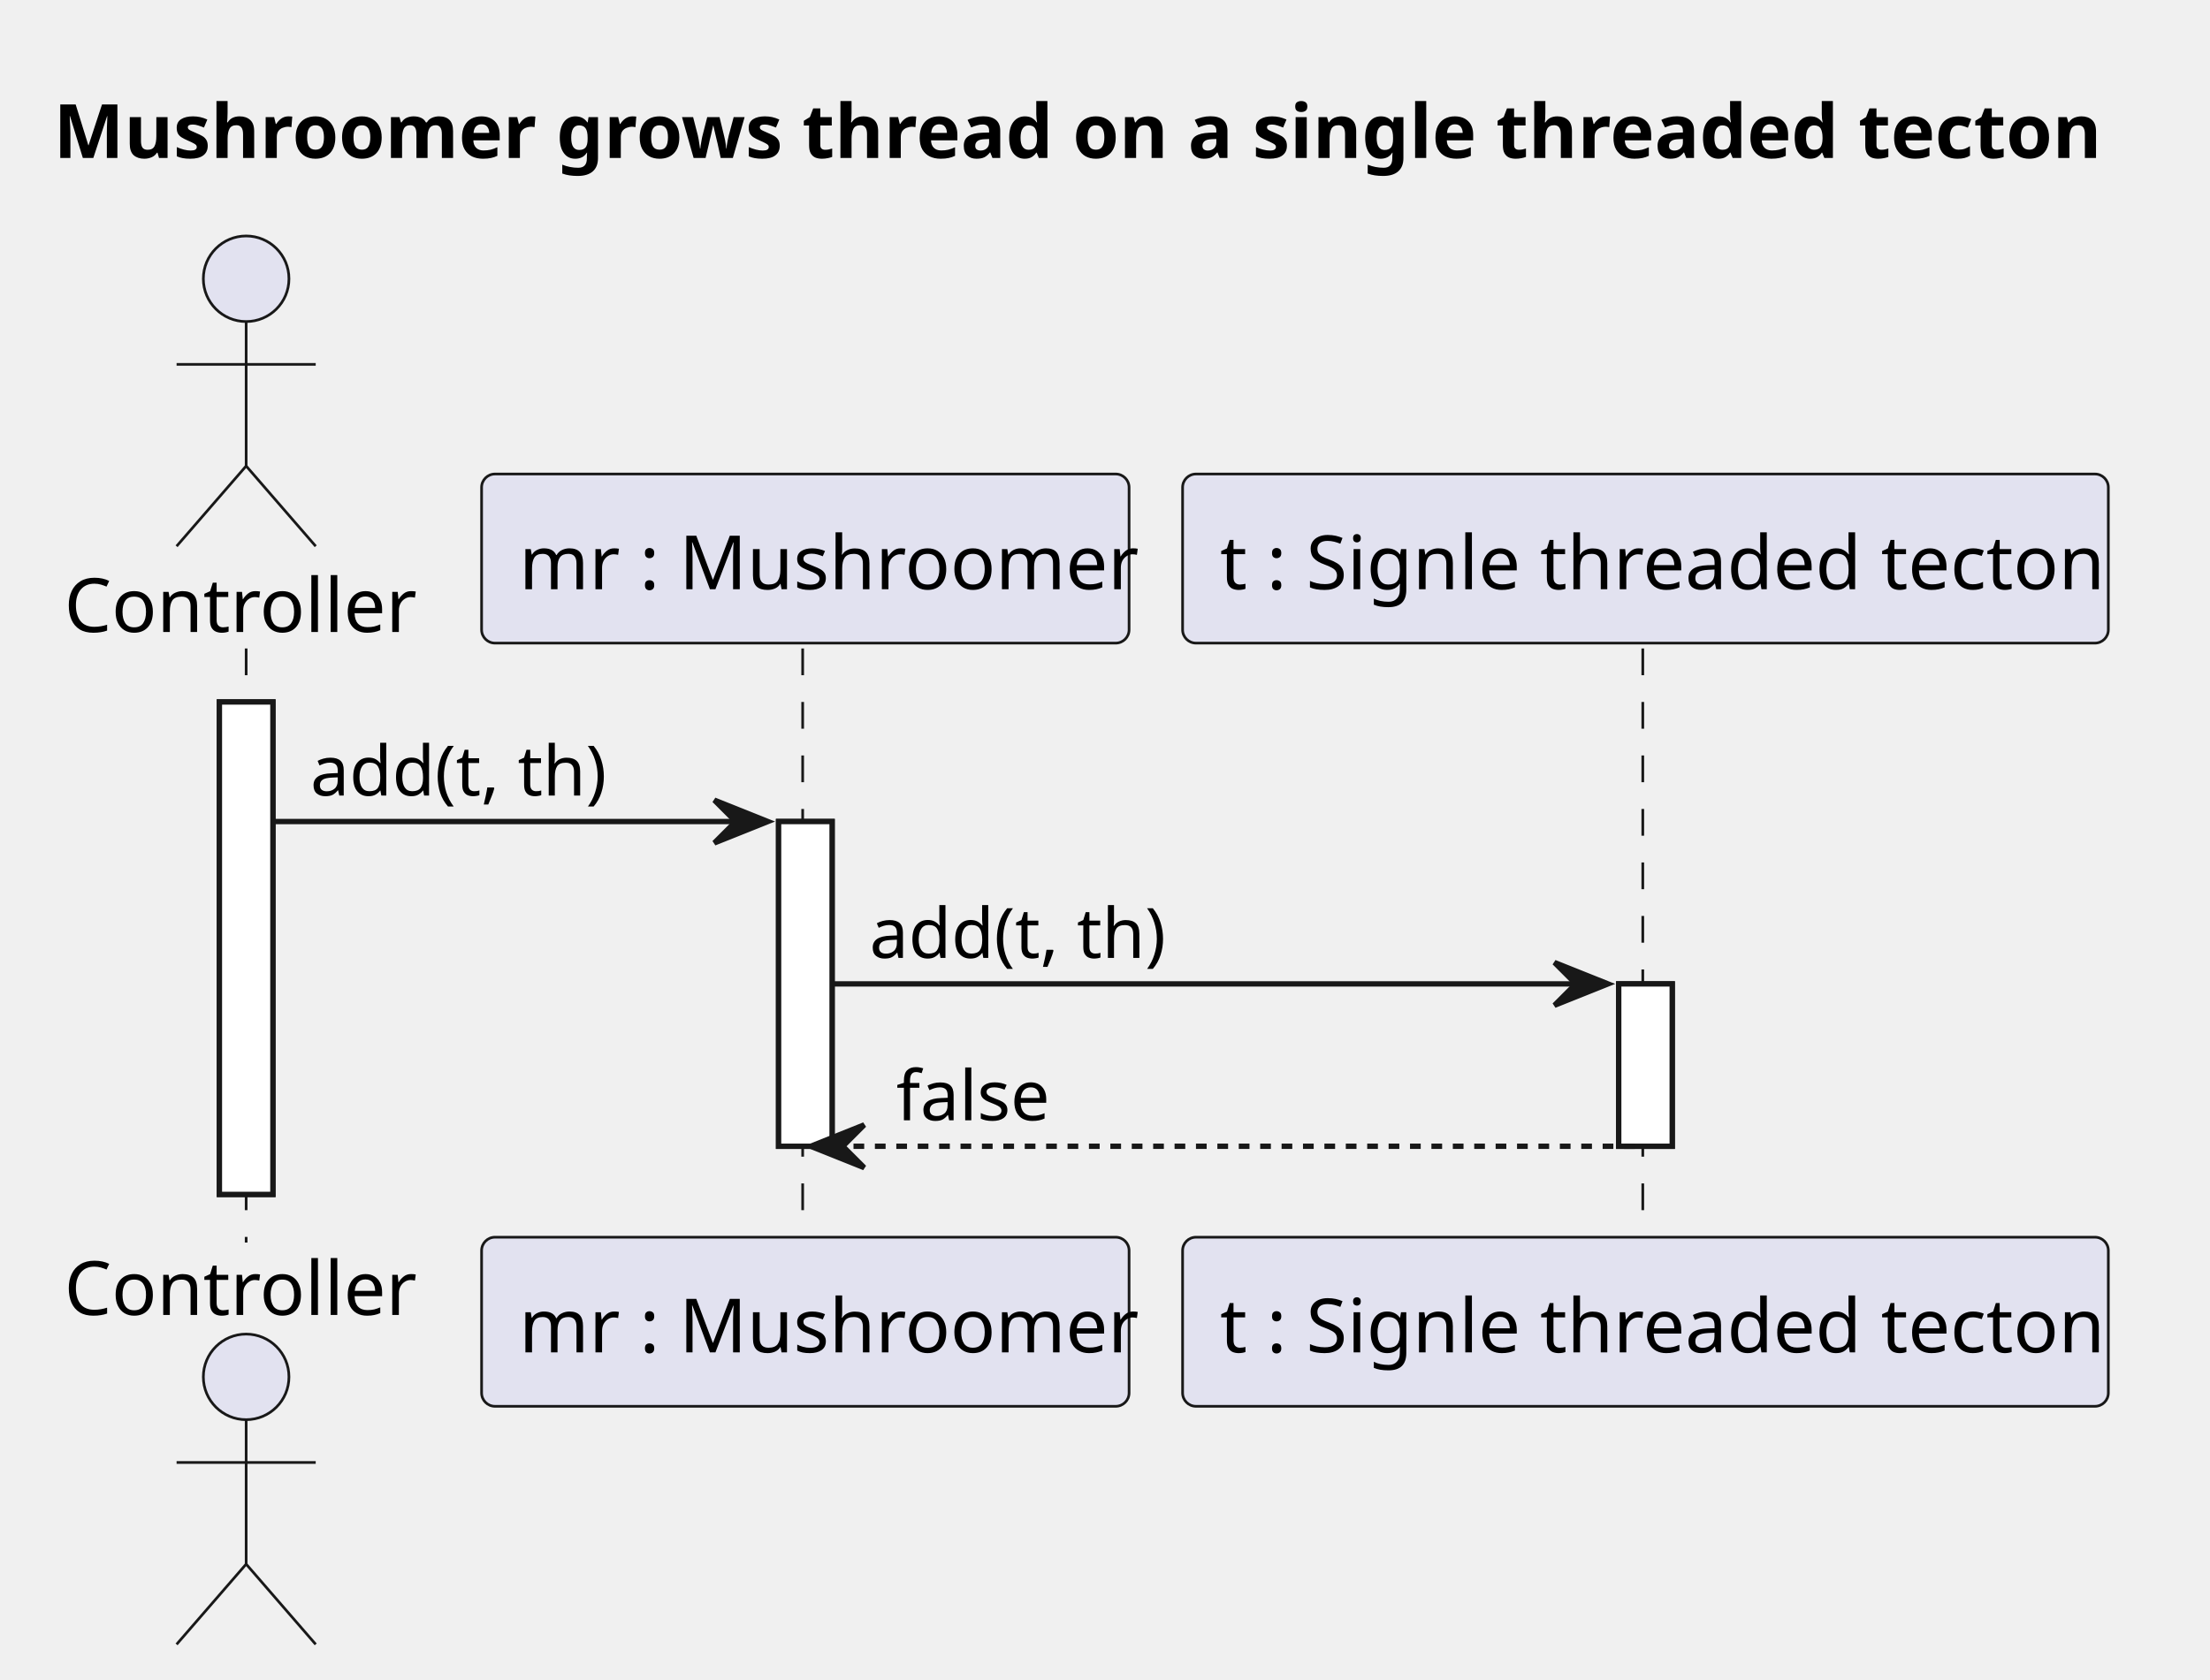
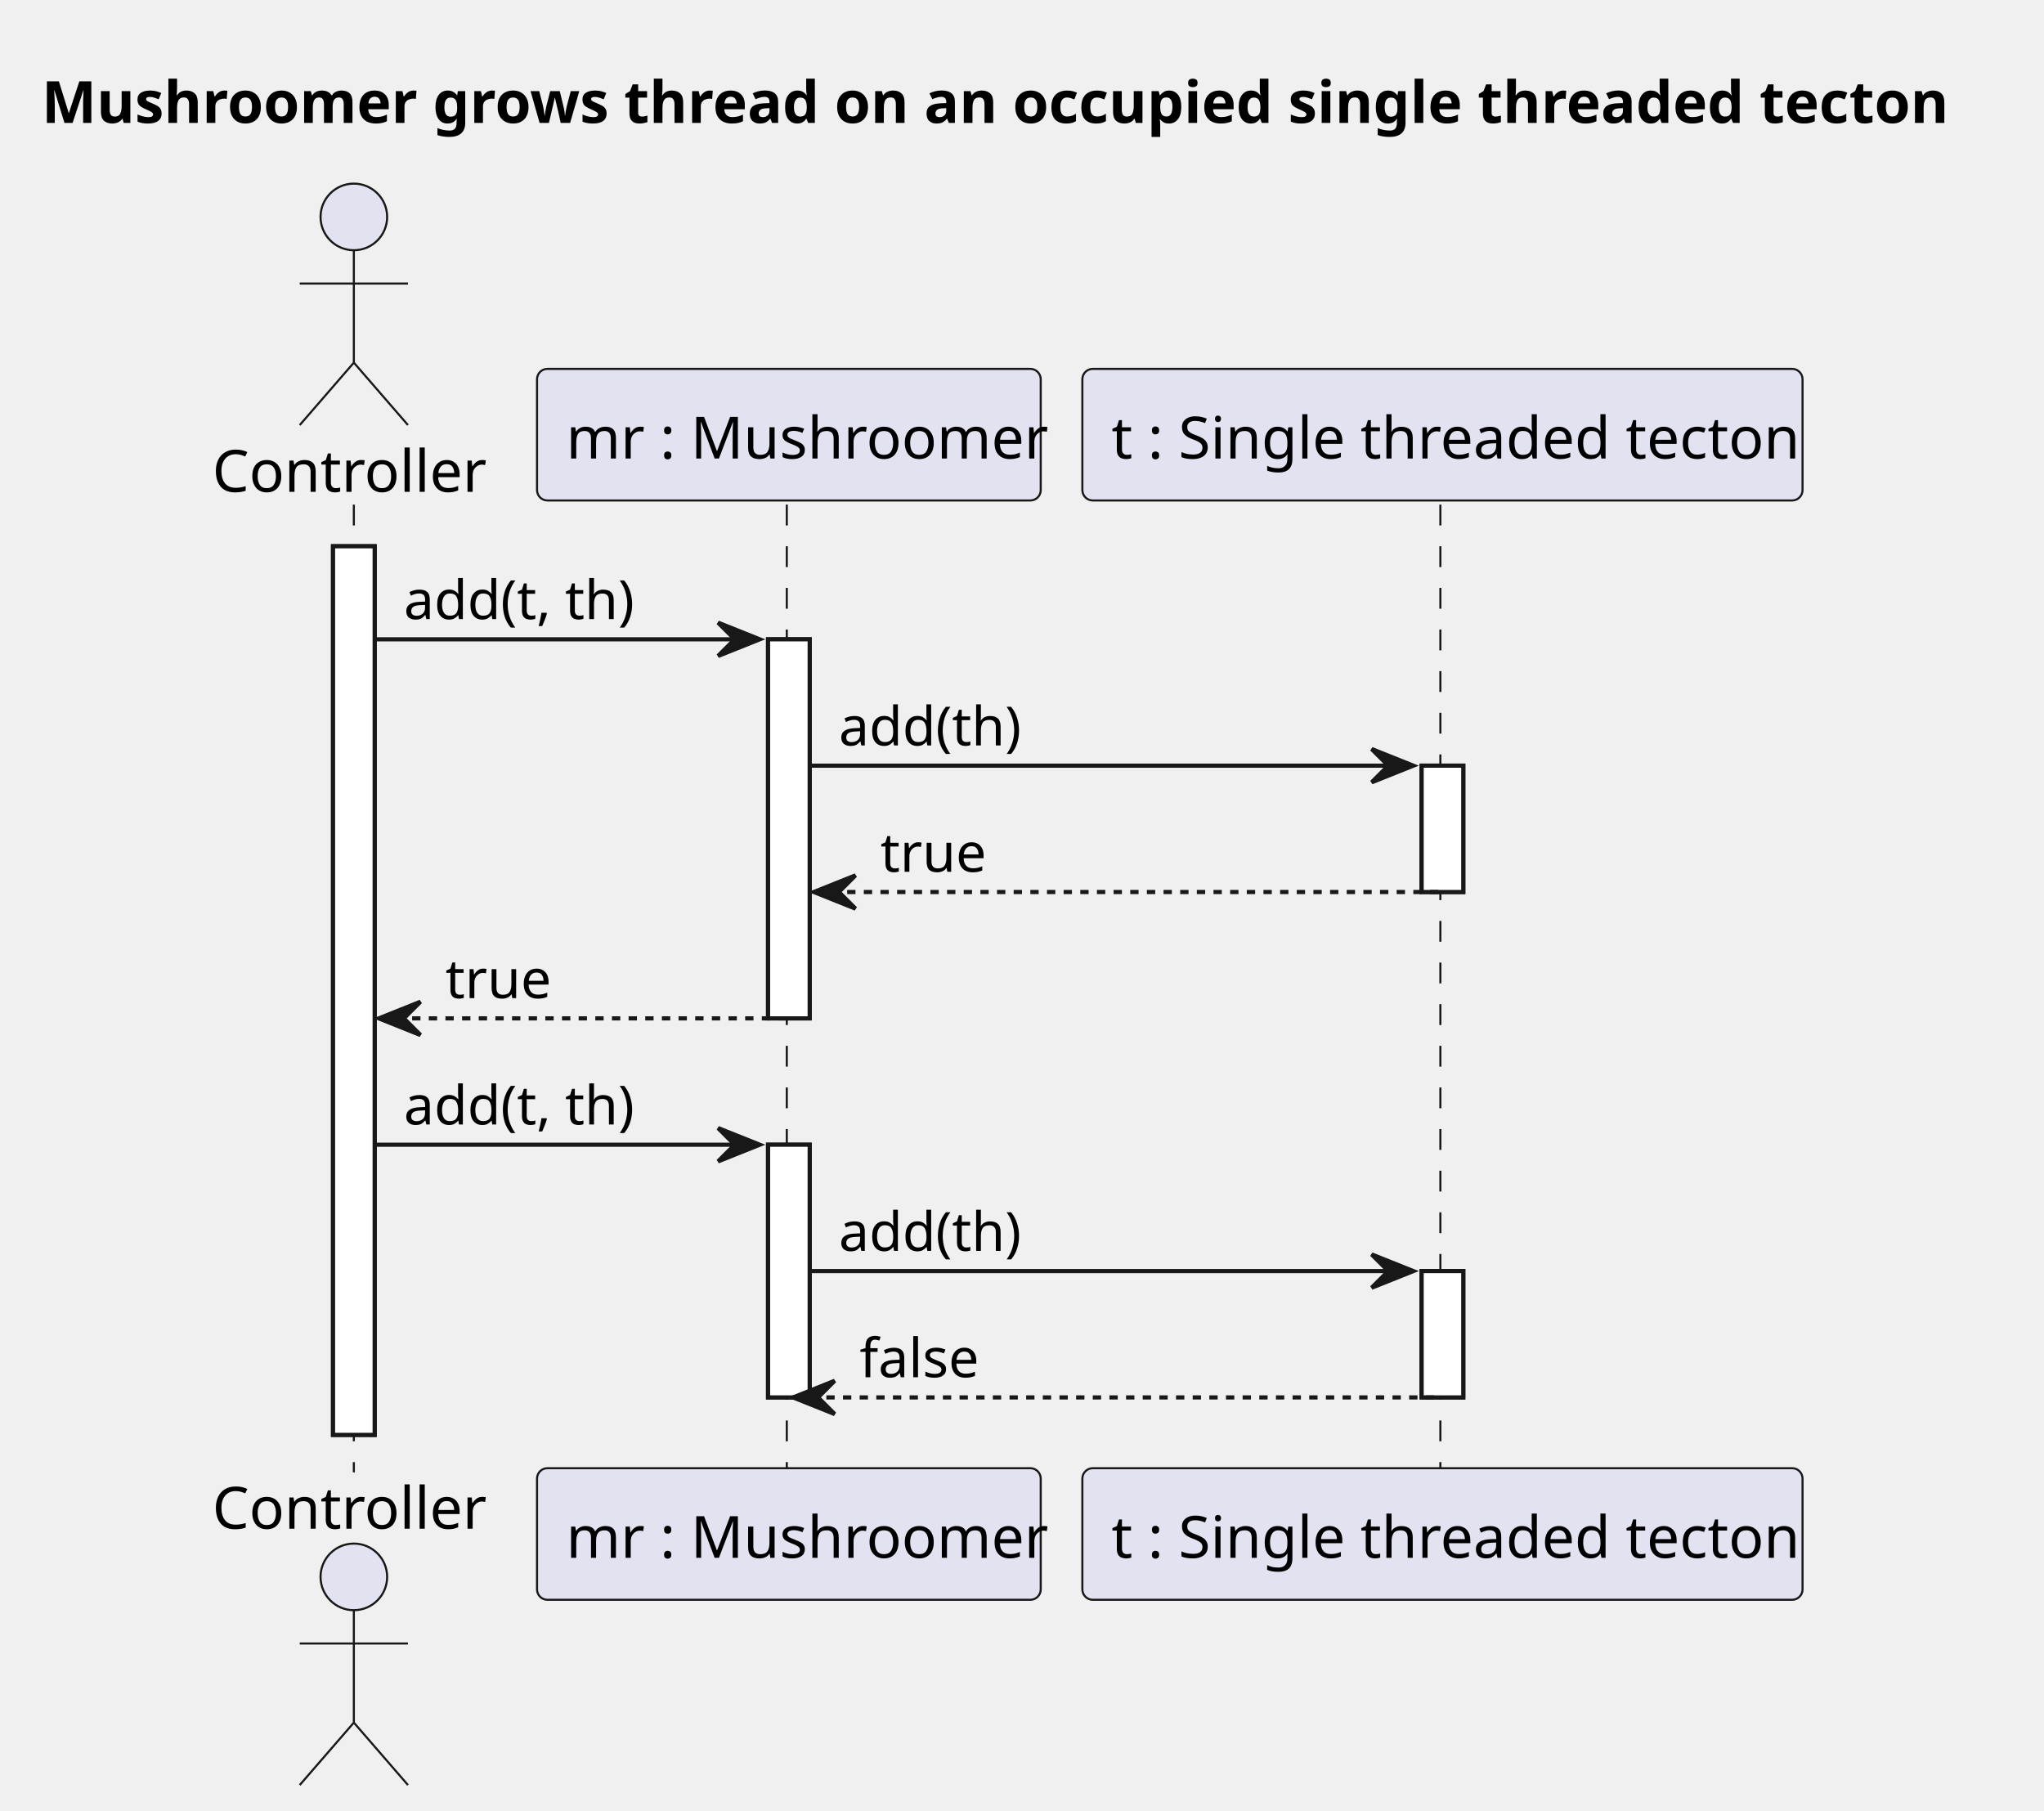
- <svg xmlns="http://www.w3.org/2000/svg" contentStyleType="text/css" height="314px" preserveAspectRatio="none" style="width:413px;height:314px;background:#FFFFFF;" version="1.1" viewBox="0 0 413 314" width="413px" zoomAndPan="magnify">
+ <svg xmlns="http://www.w3.org/2000/svg" contentStyleType="text/css" height="435px" preserveAspectRatio="none" style="width:491px;height:435px;background:#FFFFFF;" version="1.1" viewBox="0 0 491 435" width="491px" zoomAndPan="magnify">
  <defs />
  <g>
-     <text fill="#000000" font-family="sans-serif" font-size="14" font-weight="bold" lengthAdjust="spacing" textLength="385" x="10" y="29.533">Mushroomer grows thread on a single threaded tecton</text>
-     <rect fill="#FFFFFF" height="92.055" style="stroke:#181818;stroke-width:1.0;" width="10" x="41" y="131.219" />
-     <rect fill="#FFFFFF" height="60.703" style="stroke:#181818;stroke-width:1.0;" width="10" x="145.5" y="153.57" />
-     <rect fill="#FFFFFF" height="30.352" style="stroke:#181818;stroke-width:1.0;" width="10" x="302.5" y="183.922" />
-     <line style="stroke:#181818;stroke-width:0.5;stroke-dasharray:5.0,5.0;" x1="46" x2="46" y1="121.219" y2="232.273" />
-     <line style="stroke:#181818;stroke-width:0.5;stroke-dasharray:5.0,5.0;" x1="150" x2="150" y1="121.219" y2="232.273" />
-     <line style="stroke:#181818;stroke-width:0.5;stroke-dasharray:5.0,5.0;" x1="307" x2="307" y1="121.219" y2="232.273" />
-     <text fill="#000000" font-family="sans-serif" font-size="14" lengthAdjust="spacing" textLength="62" x="12" y="118.143">Controller</text>
-     <ellipse cx="46" cy="52.109" fill="#E2E2F0" rx="8" ry="8" style="stroke:#181818;stroke-width:0.5;" />
-     <path d="M46,60.109 L46,87.109 M33,68.109 L59,68.109 M46,87.109 L33,102.109 M46,87.109 L59,102.109 " fill="none" style="stroke:#181818;stroke-width:0.5;" />
-     <text fill="#000000" font-family="sans-serif" font-size="14" lengthAdjust="spacing" textLength="62" x="12" y="245.807">Controller</text>
-     <ellipse cx="46" cy="257.383" fill="#E2E2F0" rx="8" ry="8" style="stroke:#181818;stroke-width:0.5;" />
-     <path d="M46,265.383 L46,292.383 M33,273.383 L59,273.383 M46,292.383 L33,307.383 M46,292.383 L59,307.383 " fill="none" style="stroke:#181818;stroke-width:0.5;" />
-     <rect fill="#E2E2F0" height="31.609" rx="2.5" ry="2.5" style="stroke:#181818;stroke-width:0.5;" width="121" x="90" y="88.609" />
-     <text fill="#000000" font-family="sans-serif" font-size="14" lengthAdjust="spacing" textLength="107" x="97" y="110.143">mr : Mushroomer</text>
-     <rect fill="#E2E2F0" height="31.609" rx="2.5" ry="2.5" style="stroke:#181818;stroke-width:0.5;" width="121" x="90" y="231.273" />
-     <text fill="#000000" font-family="sans-serif" font-size="14" lengthAdjust="spacing" textLength="107" x="97" y="252.807">mr : Mushroomer</text>
-     <rect fill="#E2E2F0" height="31.609" rx="2.5" ry="2.5" style="stroke:#181818;stroke-width:0.5;" width="173" x="221" y="88.609" />
-     <text fill="#000000" font-family="sans-serif" font-size="14" lengthAdjust="spacing" textLength="159" x="228" y="110.143">t : Signle threaded tecton</text>
-     <rect fill="#E2E2F0" height="31.609" rx="2.5" ry="2.5" style="stroke:#181818;stroke-width:0.5;" width="173" x="221" y="231.273" />
-     <text fill="#000000" font-family="sans-serif" font-size="14" lengthAdjust="spacing" textLength="159" x="228" y="252.807">t : Signle threaded tecton</text>
-     <rect fill="#FFFFFF" height="92.055" style="stroke:#181818;stroke-width:1.0;" width="10" x="41" y="131.219" />
-     <rect fill="#FFFFFF" height="60.703" style="stroke:#181818;stroke-width:1.0;" width="10" x="145.5" y="153.57" />
-     <rect fill="#FFFFFF" height="30.352" style="stroke:#181818;stroke-width:1.0;" width="10" x="302.5" y="183.922" />
-     <polygon fill="#181818" points="133.5,149.57,143.5,153.57,133.5,157.57,137.5,153.57" style="stroke:#181818;stroke-width:1.0;" />
-     <line style="stroke:#181818;stroke-width:1.0;" x1="51" x2="139.5" y1="153.57" y2="153.57" />
-     <text fill="#000000" font-family="sans-serif" font-size="13" lengthAdjust="spacing" textLength="52" x="58" y="148.714">add(t, th)</text>
-     <polygon fill="#181818" points="290.5,179.922,300.5,183.922,290.5,187.922,294.5,183.922" style="stroke:#181818;stroke-width:1.0;" />
-     <line style="stroke:#181818;stroke-width:1.0;" x1="155.5" x2="296.5" y1="183.922" y2="183.922" />
-     <text fill="#000000" font-family="sans-serif" font-size="13" lengthAdjust="spacing" textLength="52" x="162.5" y="179.065">add(t, th)</text>
-     <polygon fill="#181818" points="161.5,210.273,151.5,214.273,161.5,218.273,157.5,214.273" style="stroke:#181818;stroke-width:1.0;" />
-     <line style="stroke:#181818;stroke-width:1.0;stroke-dasharray:2.0,2.0;" x1="155.5" x2="306.5" y1="214.273" y2="214.273" />
-     <text fill="#000000" font-family="sans-serif" font-size="13" lengthAdjust="spacing" textLength="27" x="167.5" y="209.417">false</text>
+     <text fill="#000000" font-family="sans-serif" font-size="14" font-weight="bold" lengthAdjust="spacing" textLength="463" x="10" y="29.533">Mushroomer grows thread on an occupied single threaded tecton</text>
+     <rect fill="#FFFFFF" height="213.461" style="stroke:#181818;stroke-width:1.0;" width="10" x="80" y="131.219" />
+     <rect fill="#FFFFFF" height="91.055" style="stroke:#181818;stroke-width:1.0;" width="10" x="184.5" y="153.57" />
+     <rect fill="#FFFFFF" height="60.703" style="stroke:#181818;stroke-width:1.0;" width="10" x="184.5" y="274.977" />
+     <rect fill="#FFFFFF" height="30.352" style="stroke:#181818;stroke-width:1.0;" width="10" x="341.5" y="183.922" />
+     <rect fill="#FFFFFF" height="30.352" style="stroke:#181818;stroke-width:1.0;" width="10" x="341.5" y="305.328" />
+     <line style="stroke:#181818;stroke-width:0.5;stroke-dasharray:5.0,5.0;" x1="85" x2="85" y1="121.219" y2="353.68" />
+     <line style="stroke:#181818;stroke-width:0.5;stroke-dasharray:5.0,5.0;" x1="189" x2="189" y1="121.219" y2="353.68" />
+     <line style="stroke:#181818;stroke-width:0.5;stroke-dasharray:5.0,5.0;" x1="346" x2="346" y1="121.219" y2="353.68" />
+     <text fill="#000000" font-family="sans-serif" font-size="14" lengthAdjust="spacing" textLength="62" x="51" y="118.143">Controller</text>
+     <ellipse cx="85" cy="52.109" fill="#E2E2F0" rx="8" ry="8" style="stroke:#181818;stroke-width:0.5;" />
+     <path d="M85,60.109 L85,87.109 M72,68.109 L98,68.109 M85,87.109 L72,102.109 M85,87.109 L98,102.109 " fill="none" style="stroke:#181818;stroke-width:0.5;" />
+     <text fill="#000000" font-family="sans-serif" font-size="14" lengthAdjust="spacing" textLength="62" x="51" y="367.213">Controller</text>
+     <ellipse cx="85" cy="378.789" fill="#E2E2F0" rx="8" ry="8" style="stroke:#181818;stroke-width:0.5;" />
+     <path d="M85,386.789 L85,413.789 M72,394.789 L98,394.789 M85,413.789 L72,428.789 M85,413.789 L98,428.789 " fill="none" style="stroke:#181818;stroke-width:0.5;" />
+     <rect fill="#E2E2F0" height="31.609" rx="2.5" ry="2.5" style="stroke:#181818;stroke-width:0.5;" width="121" x="129" y="88.609" />
+     <text fill="#000000" font-family="sans-serif" font-size="14" lengthAdjust="spacing" textLength="107" x="136" y="110.143">mr : Mushroomer</text>
+     <rect fill="#E2E2F0" height="31.609" rx="2.5" ry="2.5" style="stroke:#181818;stroke-width:0.5;" width="121" x="129" y="352.68" />
+     <text fill="#000000" font-family="sans-serif" font-size="14" lengthAdjust="spacing" textLength="107" x="136" y="374.213">mr : Mushroomer</text>
+     <rect fill="#E2E2F0" height="31.609" rx="2.5" ry="2.5" style="stroke:#181818;stroke-width:0.5;" width="173" x="260" y="88.609" />
+     <text fill="#000000" font-family="sans-serif" font-size="14" lengthAdjust="spacing" textLength="159" x="267" y="110.143">t : Single threaded tecton</text>
+     <rect fill="#E2E2F0" height="31.609" rx="2.5" ry="2.5" style="stroke:#181818;stroke-width:0.5;" width="173" x="260" y="352.68" />
+     <text fill="#000000" font-family="sans-serif" font-size="14" lengthAdjust="spacing" textLength="159" x="267" y="374.213">t : Single threaded tecton</text>
+     <rect fill="#FFFFFF" height="213.461" style="stroke:#181818;stroke-width:1.0;" width="10" x="80" y="131.219" />
+     <rect fill="#FFFFFF" height="91.055" style="stroke:#181818;stroke-width:1.0;" width="10" x="184.5" y="153.57" />
+     <rect fill="#FFFFFF" height="60.703" style="stroke:#181818;stroke-width:1.0;" width="10" x="184.5" y="274.977" />
+     <rect fill="#FFFFFF" height="30.352" style="stroke:#181818;stroke-width:1.0;" width="10" x="341.5" y="183.922" />
+     <rect fill="#FFFFFF" height="30.352" style="stroke:#181818;stroke-width:1.0;" width="10" x="341.5" y="305.328" />
+     <polygon fill="#181818" points="172.5,149.57,182.5,153.57,172.5,157.57,176.5,153.57" style="stroke:#181818;stroke-width:1.0;" />
+     <line style="stroke:#181818;stroke-width:1.0;" x1="90" x2="178.5" y1="153.57" y2="153.57" />
+     <text fill="#000000" font-family="sans-serif" font-size="13" lengthAdjust="spacing" textLength="52" x="97" y="148.714">add(t, th)</text>
+     <polygon fill="#181818" points="329.5,179.922,339.5,183.922,329.5,187.922,333.5,183.922" style="stroke:#181818;stroke-width:1.0;" />
+     <line style="stroke:#181818;stroke-width:1.0;" x1="194.5" x2="335.5" y1="183.922" y2="183.922" />
+     <text fill="#000000" font-family="sans-serif" font-size="13" lengthAdjust="spacing" textLength="40" x="201.5" y="179.065">add(th)</text>
+     <polygon fill="#181818" points="205.5,210.273,195.5,214.273,205.5,218.273,201.5,214.273" style="stroke:#181818;stroke-width:1.0;" />
+     <line style="stroke:#181818;stroke-width:1.0;stroke-dasharray:2.0,2.0;" x1="199.5" x2="345.5" y1="214.273" y2="214.273" />
+     <text fill="#000000" font-family="sans-serif" font-size="13" lengthAdjust="spacing" textLength="22" x="211.5" y="209.417">true</text>
+     <polygon fill="#181818" points="101,240.625,91,244.625,101,248.625,97,244.625" style="stroke:#181818;stroke-width:1.0;" />
+     <line style="stroke:#181818;stroke-width:1.0;stroke-dasharray:2.0,2.0;" x1="95" x2="188.5" y1="244.625" y2="244.625" />
+     <text fill="#000000" font-family="sans-serif" font-size="13" lengthAdjust="spacing" textLength="22" x="107" y="239.769">true</text>
+     <polygon fill="#181818" points="172.5,270.977,182.5,274.977,172.5,278.977,176.5,274.977" style="stroke:#181818;stroke-width:1.0;" />
+     <line style="stroke:#181818;stroke-width:1.0;" x1="90" x2="178.5" y1="274.977" y2="274.977" />
+     <text fill="#000000" font-family="sans-serif" font-size="13" lengthAdjust="spacing" textLength="52" x="97" y="270.12">add(t, th)</text>
+     <polygon fill="#181818" points="329.5,301.328,339.5,305.328,329.5,309.328,333.5,305.328" style="stroke:#181818;stroke-width:1.0;" />
+     <line style="stroke:#181818;stroke-width:1.0;" x1="194.5" x2="335.5" y1="305.328" y2="305.328" />
+     <text fill="#000000" font-family="sans-serif" font-size="13" lengthAdjust="spacing" textLength="40" x="201.5" y="300.472">add(th)</text>
+     <polygon fill="#181818" points="200.5,331.68,190.5,335.68,200.5,339.68,196.5,335.68" style="stroke:#181818;stroke-width:1.0;" />
+     <line style="stroke:#181818;stroke-width:1.0;stroke-dasharray:2.0,2.0;" x1="194.5" x2="345.5" y1="335.68" y2="335.68" />
+     <text fill="#000000" font-family="sans-serif" font-size="13" lengthAdjust="spacing" textLength="27" x="206.5" y="330.823">false</text>
  </g>
</svg>
